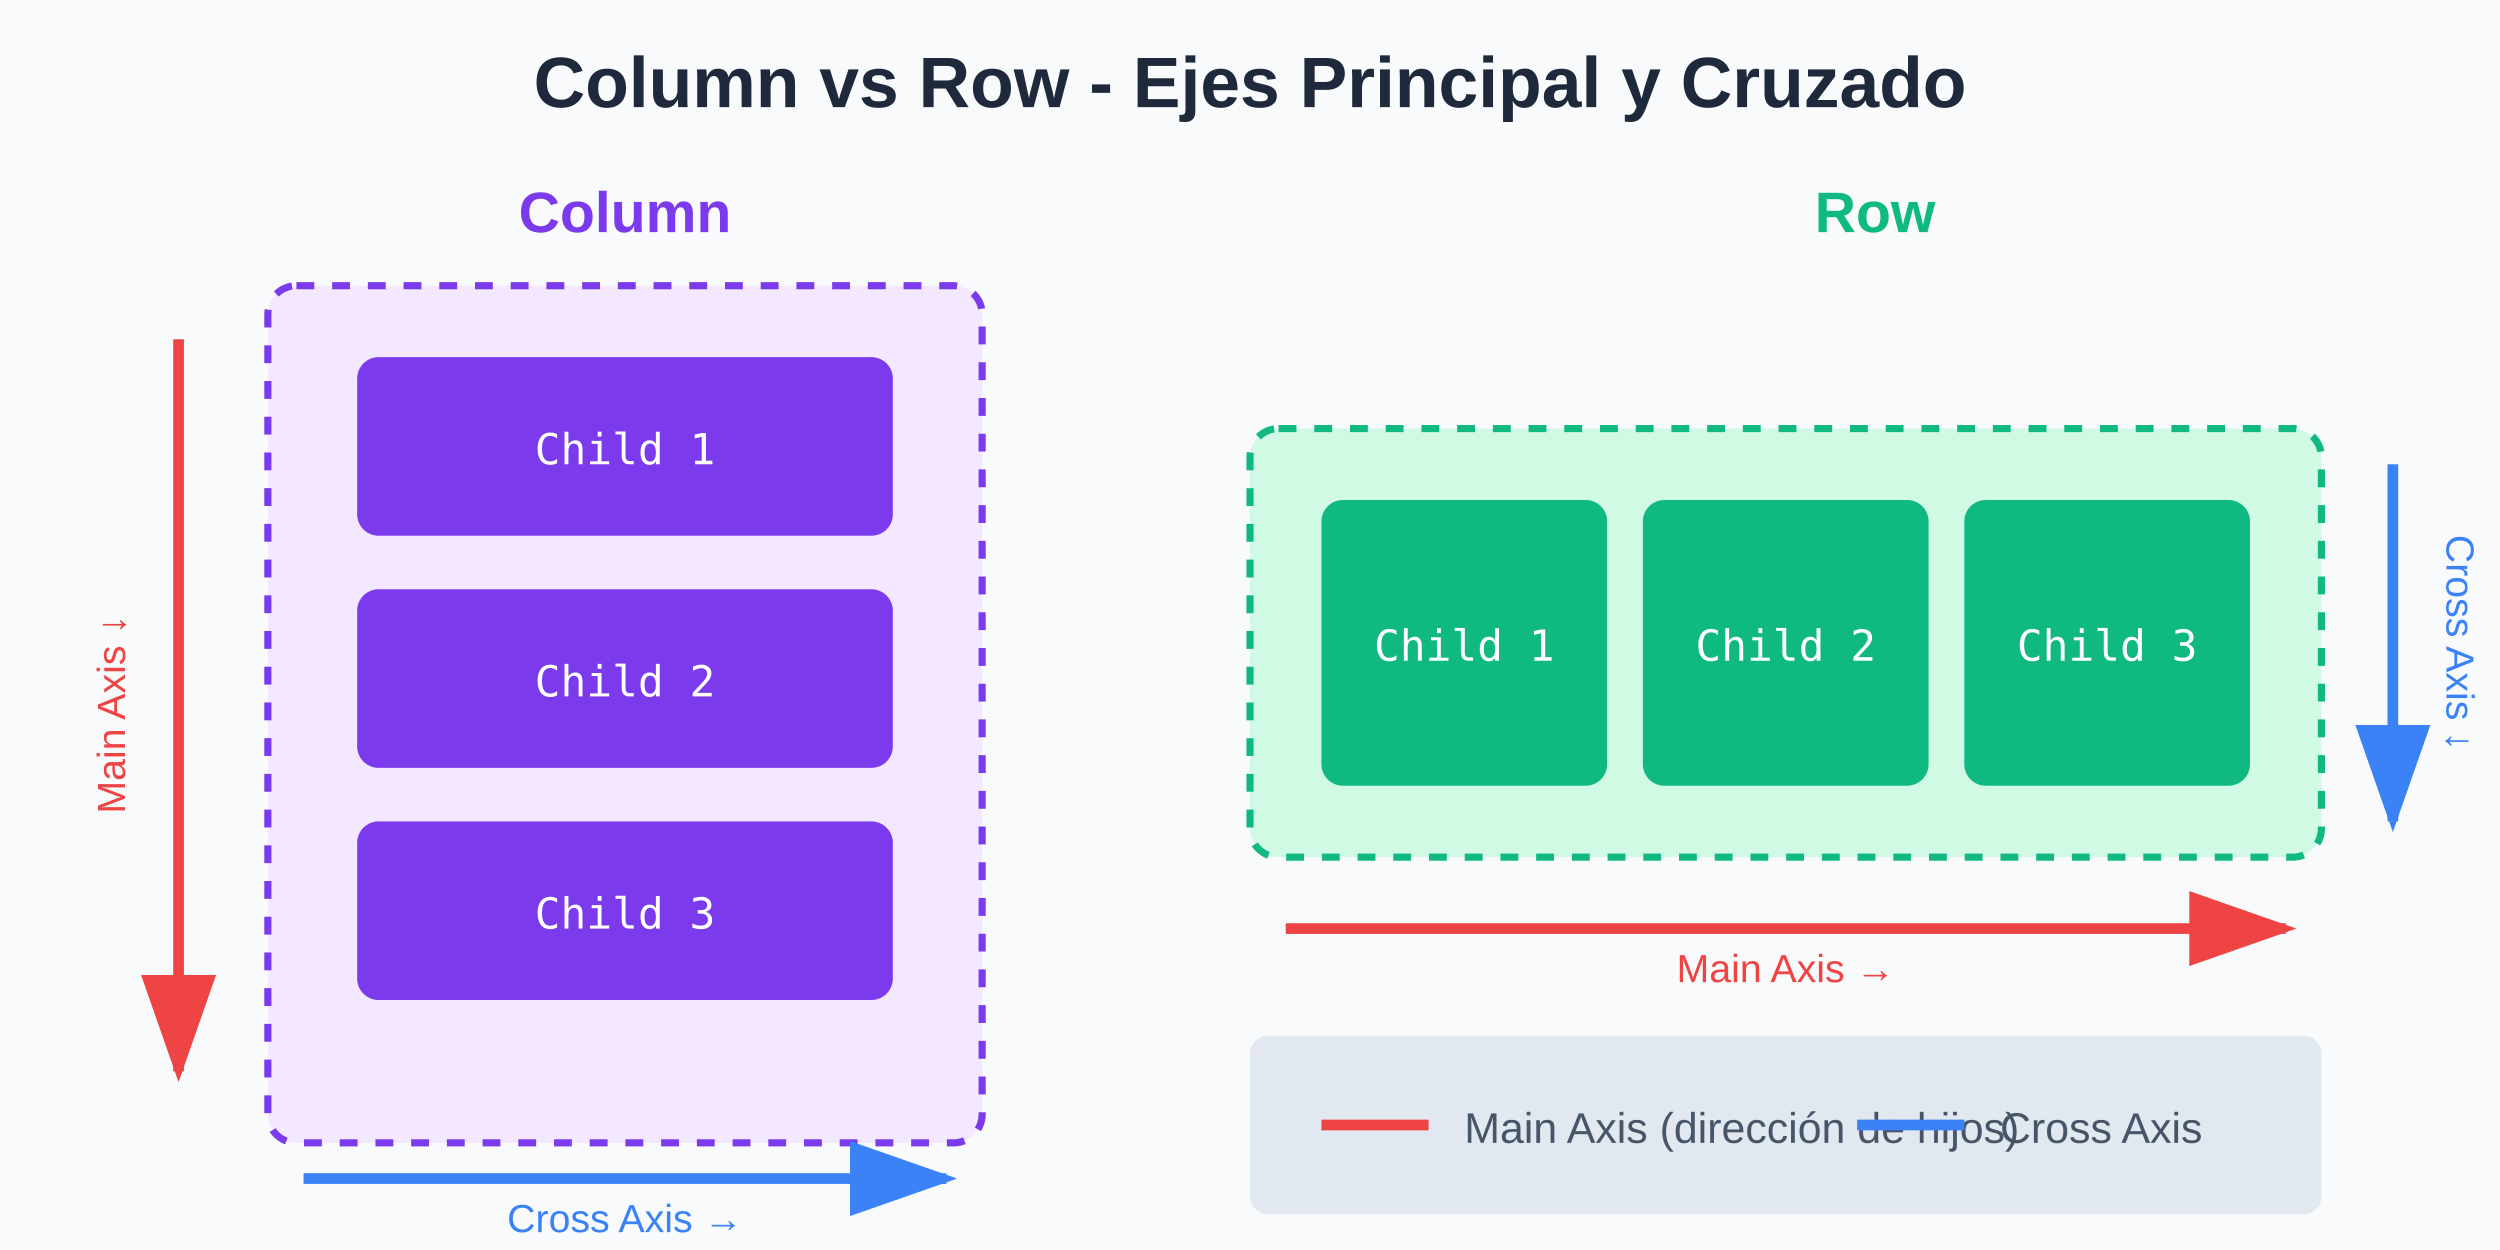
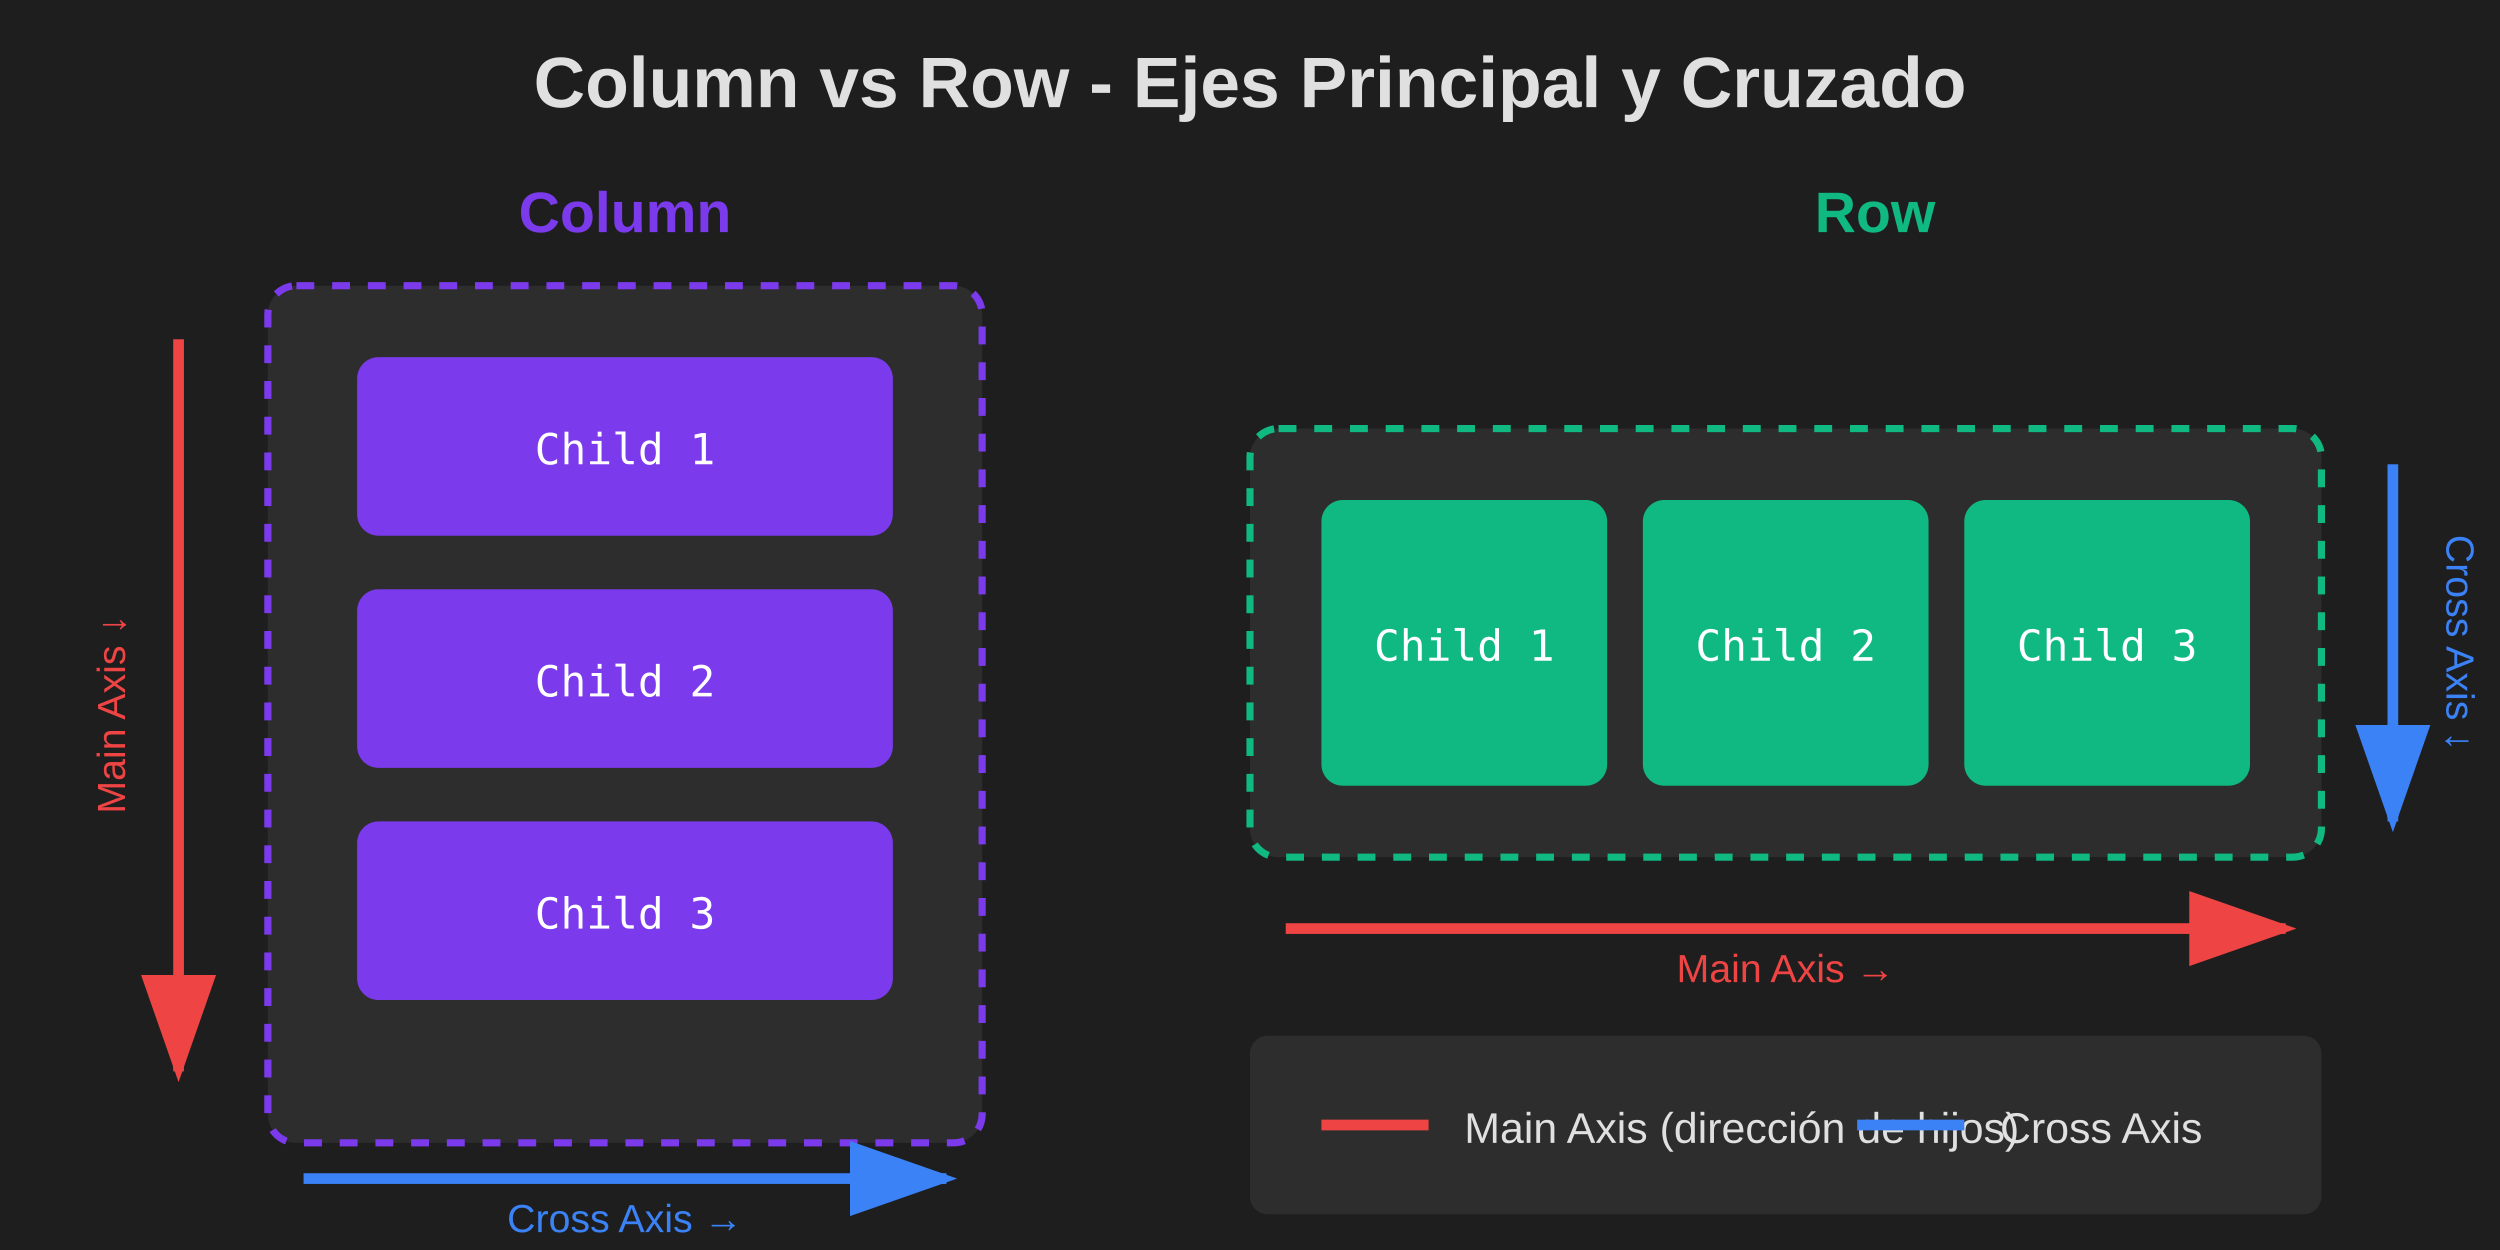
<svg xmlns="http://www.w3.org/2000/svg" viewBox="0 0 700 350">
  <defs>
    <marker id="arrowhead" markerWidth="10" markerHeight="7" refX="9" refY="3.5" orient="auto">
      <polygon points="0 0, 10 3.5, 0 7" fill="#ef4444" />
    </marker>
    <marker id="arrowhead-blue" markerWidth="10" markerHeight="7" refX="9" refY="3.5" orient="auto">
      <polygon points="0 0, 10 3.5, 0 7" fill="#3b82f6" />
    </marker>
  </defs>
-   <rect width="700" height="350" fill="#f8fafc" />
-   <text x="350" y="30" text-anchor="middle" font-family="Arial, sans-serif" font-size="20" font-weight="bold" fill="#1e293b">Column vs Row - Ejes Principal y Cruzado</text>
+   <rect width="700" height="350" fill="#1e1e1e" />
+   <text x="350" y="30" text-anchor="middle" font-family="Arial, sans-serif" font-size="20" font-weight="bold" fill="#e0e0e0">Column vs Row - Ejes Principal y Cruzado</text>
  <text x="175" y="65" text-anchor="middle" font-family="Arial, sans-serif" font-size="16" font-weight="bold" fill="#7c3aed">Column</text>
-   <rect x="75" y="80" width="200" height="240" rx="8" fill="#f3e8ff" stroke="#7c3aed" stroke-width="2" stroke-dasharray="5,5" />
+   <rect x="75" y="80" width="200" height="240" rx="8" fill="#2d2d2d" stroke="#7c3aed" stroke-width="2" stroke-dasharray="5,5" />
  <rect x="100" y="100" width="150" height="50" rx="6" fill="#7c3aed" />
  <text x="175" y="130" text-anchor="middle" font-family="monospace" font-size="12" fill="white">Child 1</text>
  <rect x="100" y="165" width="150" height="50" rx="6" fill="#7c3aed" />
  <text x="175" y="195" text-anchor="middle" font-family="monospace" font-size="12" fill="white">Child 2</text>
  <rect x="100" y="230" width="150" height="50" rx="6" fill="#7c3aed" />
  <text x="175" y="260" text-anchor="middle" font-family="monospace" font-size="12" fill="white">Child 3</text>
  <line x1="50" y1="95" x2="50" y2="300" stroke="#ef4444" stroke-width="3" marker-end="url(#arrowhead)" />
  <text x="35" y="200" text-anchor="middle" font-family="Arial, sans-serif" font-size="11" fill="#ef4444" transform="rotate(-90,35,200)">Main Axis ↓</text>
  <line x1="85" y1="330" x2="265" y2="330" stroke="#3b82f6" stroke-width="3" marker-end="url(#arrowhead-blue)" />
  <text x="175" y="345" text-anchor="middle" font-family="Arial, sans-serif" font-size="11" fill="#3b82f6">Cross Axis →</text>
  <text x="525" y="65" text-anchor="middle" font-family="Arial, sans-serif" font-size="16" font-weight="bold" fill="#10b981">Row</text>
-   <rect x="350" y="120" width="300" height="120" rx="8" fill="#d1fae5" stroke="#10b981" stroke-width="2" stroke-dasharray="5,5" />
+   <rect x="350" y="120" width="300" height="120" rx="8" fill="#2d2d2d" stroke="#10b981" stroke-width="2" stroke-dasharray="5,5" />
  <rect x="370" y="140" width="80" height="80" rx="6" fill="#10b981" />
  <text x="410" y="185" text-anchor="middle" font-family="monospace" font-size="12" fill="white">Child 1</text>
  <rect x="460" y="140" width="80" height="80" rx="6" fill="#10b981" />
  <text x="500" y="185" text-anchor="middle" font-family="monospace" font-size="12" fill="white">Child 2</text>
  <rect x="550" y="140" width="80" height="80" rx="6" fill="#10b981" />
  <text x="590" y="185" text-anchor="middle" font-family="monospace" font-size="12" fill="white">Child 3</text>
  <line x1="360" y1="260" x2="640" y2="260" stroke="#ef4444" stroke-width="3" marker-end="url(#arrowhead)" />
  <text x="500" y="275" text-anchor="middle" font-family="Arial, sans-serif" font-size="11" fill="#ef4444">Main Axis →</text>
  <line x1="670" y1="130" x2="670" y2="230" stroke="#3b82f6" stroke-width="3" marker-end="url(#arrowhead-blue)" />
  <text x="685" y="180" text-anchor="middle" font-family="Arial, sans-serif" font-size="11" fill="#3b82f6" transform="rotate(90,685,180)">Cross Axis ↓</text>
-   <rect x="350" y="290" width="300" height="50" rx="5" fill="#e2e8f0" />
+   <rect x="350" y="290" width="300" height="50" rx="5" fill="#2d2d2d" />
  <line x1="370" y1="315" x2="400" y2="315" stroke="#ef4444" stroke-width="3" />
-   <text x="410" y="320" font-family="Arial, sans-serif" font-size="12" fill="#475569">Main Axis (dirección de hijos)</text>
+   <text x="410" y="320" font-family="Arial, sans-serif" font-size="12" fill="#e0e0e0">Main Axis (dirección de hijos)</text>
  <line x1="520" y1="315" x2="550" y2="315" stroke="#3b82f6" stroke-width="3" />
-   <text x="560" y="320" font-family="Arial, sans-serif" font-size="12" fill="#475569">Cross Axis</text>
+   <text x="560" y="320" font-family="Arial, sans-serif" font-size="12" fill="#e0e0e0">Cross Axis</text>
</svg>
